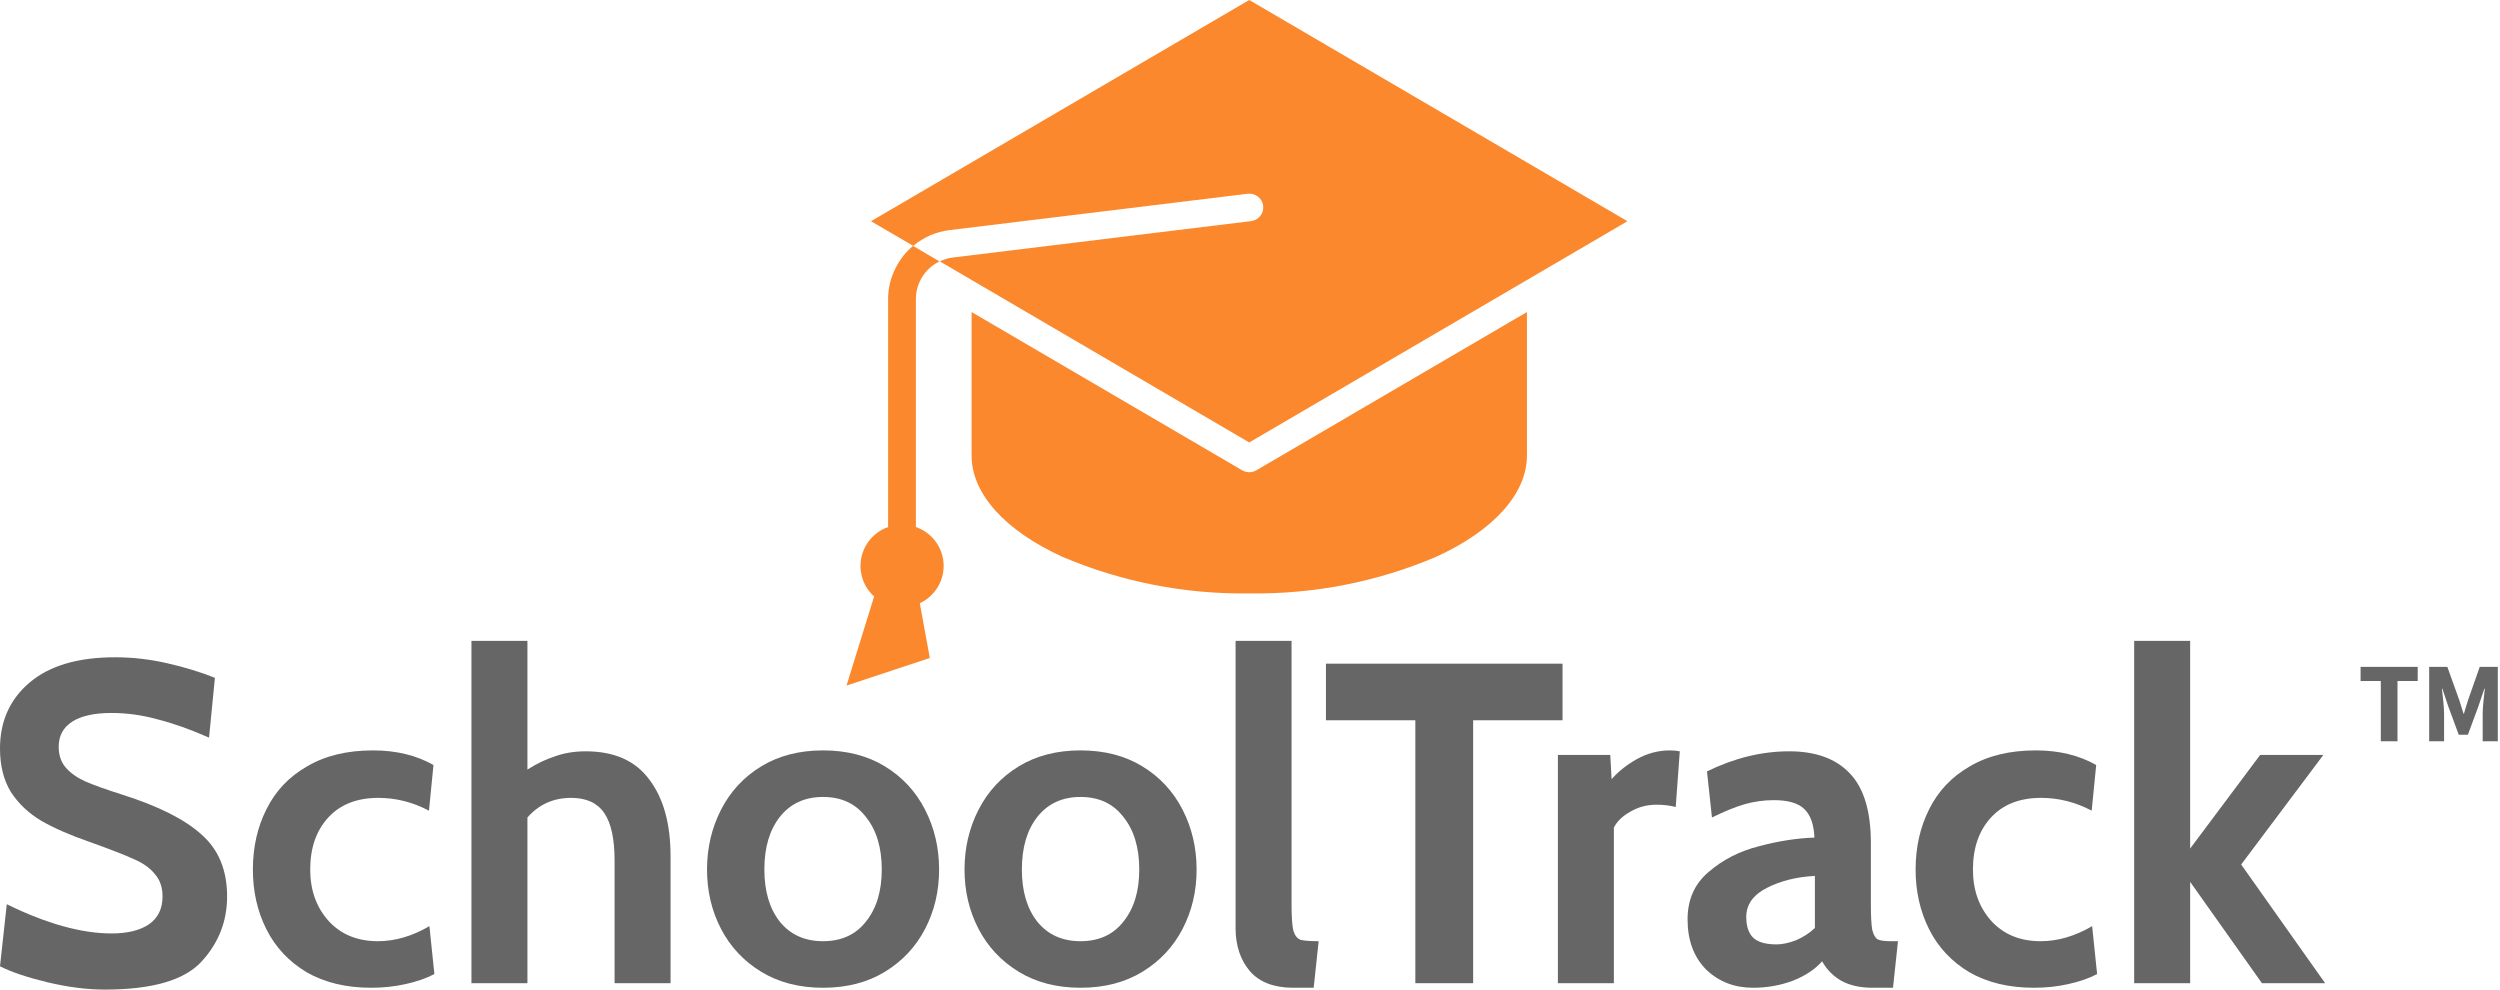
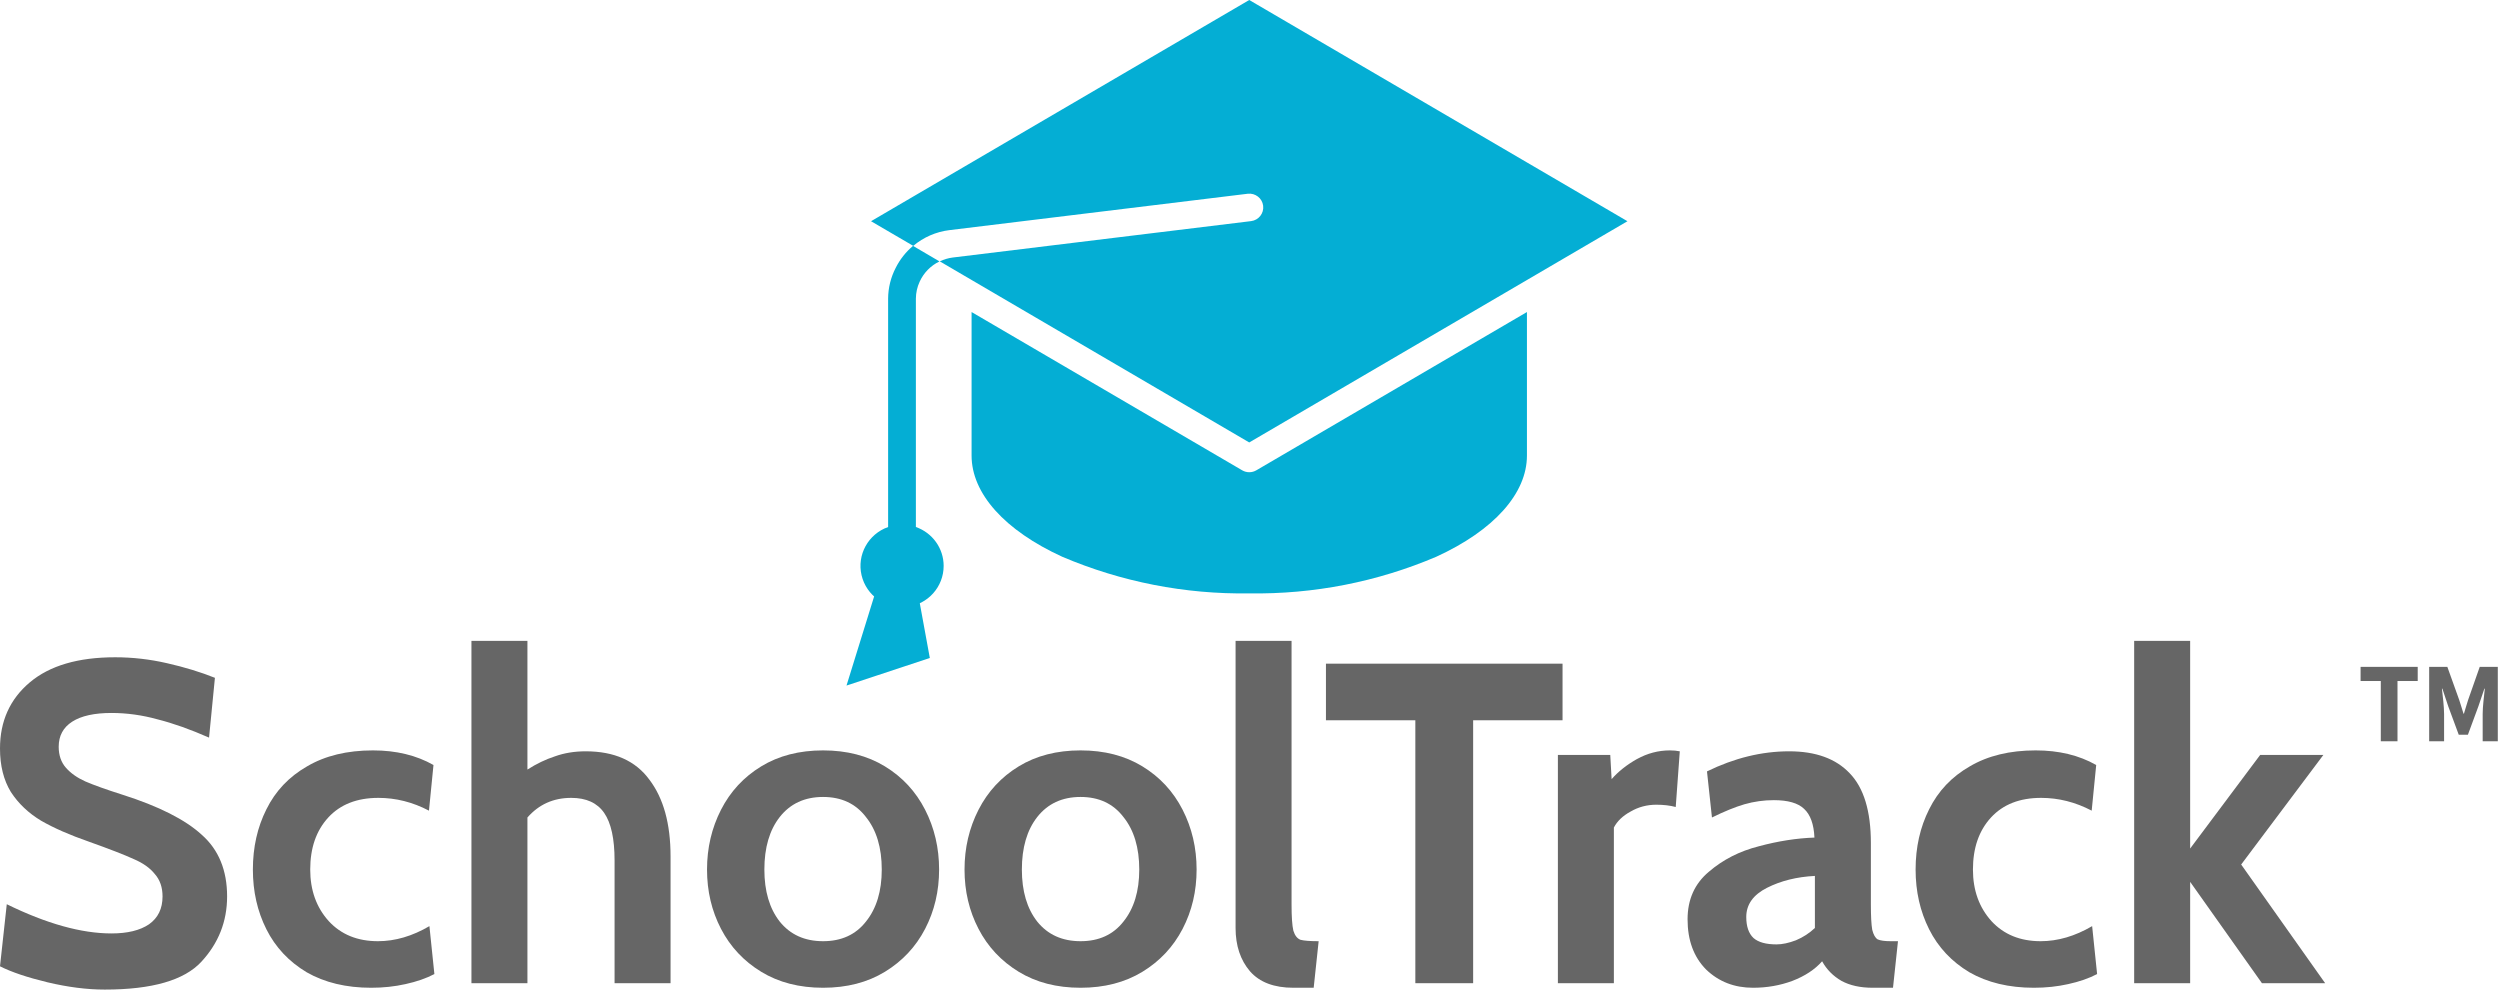
<svg xmlns="http://www.w3.org/2000/svg" width="1056" height="418" viewBox="0 0 1056 418" fill="none">
-   <path d="M367.928 93.444L385.757 103.855C390.078 100.216 395.378 97.907 401.003 97.21L527.018 81.841C530.234 81.449 533.16 83.718 533.555 86.91C533.951 90.106 531.666 93.011 528.447 93.404L402.434 108.776C400.539 109.02 398.694 109.572 396.979 110.41L527.679 186.89L687.434 93.444L527.679 0L367.928 93.444Z" fill="#FB882C" />
-   <path d="M524.709 198.663L410.394 131.805V192.42C410.394 208.449 424.352 224.032 448.686 235.17C473.628 245.789 500.549 251.063 527.687 250.645C554.823 251.066 581.744 245.792 606.685 235.17C631.023 224.032 644.98 208.449 644.98 192.42V131.805L530.668 198.663C528.83 199.738 526.548 199.738 524.709 198.663Z" fill="#FB882C" />
-   <path d="M392.754 277.933L381.025 213.887L357.566 289.578L392.754 277.933Z" fill="#FB882C" />
-   <path d="M398.598 239.008C398.587 231.628 393.885 225.058 386.869 222.613V126.113C386.886 123.663 387.424 121.243 388.452 119.014C390.142 115.259 393.111 112.217 396.84 110.42L385.66 103.864C382.622 106.423 380.137 109.57 378.361 113.11C376.274 117.132 375.171 121.587 375.14 126.113V222.613C366.726 225.59 361.901 234.357 363.926 242.994C365.953 251.631 374.183 257.383 383.055 256.362C391.926 255.344 398.615 247.876 398.598 239.008Z" fill="#FB882C" />
+   <path d="M367.928 93.444L385.757 103.855C390.078 100.216 395.378 97.907 401.003 97.21L527.018 81.841C530.234 81.449 533.16 83.718 533.555 86.91C533.951 90.106 531.666 93.011 528.447 93.404L402.434 108.776C400.539 109.02 398.694 109.572 396.979 110.41L527.679 186.89L687.434 93.444L527.679 0L367.928 93.444Z" fill="#04aed4" />
+   <path d="M524.709 198.663L410.394 131.805V192.42C410.394 208.449 424.352 224.032 448.686 235.17C473.628 245.789 500.549 251.063 527.687 250.645C554.823 251.066 581.744 245.792 606.685 235.17C631.023 224.032 644.98 208.449 644.98 192.42V131.805L530.668 198.663C528.83 199.738 526.548 199.738 524.709 198.663Z" fill="#04aed4" />
+   <path d="M392.754 277.933L381.025 213.887L357.566 289.578L392.754 277.933Z" fill="#04aed4" />
+   <path d="M398.598 239.008C398.587 231.628 393.885 225.058 386.869 222.613V126.113C386.886 123.663 387.424 121.243 388.452 119.014C390.142 115.259 393.111 112.217 396.84 110.42L385.66 103.864C382.622 106.423 380.137 109.57 378.361 113.11C376.274 117.132 375.171 121.587 375.14 126.113V222.613C366.726 225.59 361.901 234.357 363.926 242.994C365.953 251.631 374.183 257.383 383.055 256.362C391.926 255.344 398.615 247.876 398.598 239.008Z" fill="#04aed4" />
  <path d="M44.246 418C36.745 418 28.671 416.972 20.025 414.915C11.507 412.858 4.831 410.609 0 408.167L2.861 381.944C19.644 390.171 34.392 394.284 47.107 394.284C53.846 394.284 59.122 392.999 62.936 390.428C66.751 387.729 68.658 383.808 68.658 378.667C68.658 374.81 67.577 371.661 65.416 369.219C63.381 366.648 60.393 364.527 56.452 362.856C52.511 361.057 46.217 358.614 37.571 355.529C29.434 352.701 22.695 349.745 17.355 346.66C12.015 343.447 7.756 339.398 4.577 334.513C1.526 329.5 0 323.394 0 316.196C0 304.627 4.196 295.308 12.587 288.239C20.979 281.169 32.994 277.634 48.633 277.634C56.007 277.634 63.318 278.469 70.565 280.14C77.939 281.811 84.678 283.868 90.781 286.31L88.302 311.569C80.419 308.098 73.171 305.527 66.56 303.856C60.075 302.057 53.591 301.157 47.107 301.157C39.86 301.157 34.329 302.378 30.515 304.82C26.7 307.262 24.793 310.797 24.793 315.425C24.793 319.024 25.81 321.98 27.845 324.294C29.879 326.608 32.612 328.536 36.045 330.078C39.605 331.621 44.818 333.485 51.684 335.67C67.068 340.554 78.257 346.21 85.25 352.637C92.37 358.936 95.93 367.612 95.93 378.667C95.93 389.207 92.306 398.398 85.059 406.239C77.812 414.079 64.208 418 44.246 418Z" fill="#666666" />
  <path d="M156.783 417.229C146.23 417.229 137.14 415.044 129.511 410.673C122.01 406.174 116.352 400.133 112.537 392.549C108.723 384.965 106.816 376.546 106.816 367.291C106.816 357.907 108.723 349.424 112.537 341.84C116.352 334.127 122.073 328.086 129.702 323.716C137.33 319.217 146.612 316.967 157.546 316.967C167.336 316.967 175.855 319.024 183.102 323.137L181.195 342.418C174.329 338.819 167.209 337.02 159.835 337.02C150.808 337.02 143.751 339.783 138.665 345.31C133.58 350.838 131.037 358.164 131.037 367.291C131.037 376.032 133.643 383.294 138.856 389.078C144.069 394.734 150.998 397.562 159.644 397.562C166.891 397.562 174.139 395.441 181.386 391.199L183.484 411.444C180.051 413.244 175.982 414.658 171.278 415.686C166.701 416.715 161.869 417.229 156.783 417.229Z" fill="#666666" />
  <path d="M247.388 317.353C259.467 317.353 268.431 321.338 274.279 329.307C280.255 337.148 283.243 347.945 283.243 361.699V415.301H259.594V363.435C259.594 354.308 258.132 347.624 255.208 343.382C252.283 339.14 247.643 337.02 241.285 337.02C233.784 337.02 227.618 339.783 222.786 345.31V415.301H199.137V270.693H222.786V325.065C226.6 322.623 230.478 320.759 234.42 319.474C238.361 318.06 242.684 317.353 247.388 317.353Z" fill="#666666" />
  <path d="M347.663 417.229C337.619 417.229 328.91 414.979 321.535 410.48C314.161 405.981 308.503 399.94 304.561 392.356C300.62 384.772 298.649 376.417 298.649 367.291C298.649 358.164 300.62 349.745 304.561 342.033C308.503 334.32 314.161 328.215 321.535 323.716C328.91 319.217 337.619 316.967 347.663 316.967C357.708 316.967 366.417 319.217 373.791 323.716C381.166 328.215 386.824 334.32 390.765 342.033C394.707 349.745 396.677 358.164 396.677 367.291C396.677 376.417 394.707 384.772 390.765 392.356C386.824 399.94 381.166 405.981 373.791 410.48C366.417 414.979 357.708 417.229 347.663 417.229ZM347.663 397.562C355.419 397.562 361.458 394.798 365.781 389.271C370.231 383.744 372.456 376.417 372.456 367.291C372.456 358.036 370.231 350.645 365.781 345.118C361.458 339.462 355.419 336.634 347.663 336.634C339.908 336.634 333.805 339.462 329.355 345.118C325.032 350.645 322.87 358.036 322.87 367.291C322.87 376.417 325.032 383.744 329.355 389.271C333.805 394.798 339.908 397.562 347.663 397.562Z" fill="#666666" />
  <path d="M456.431 417.229C446.387 417.229 437.677 414.979 430.303 410.48C422.928 405.981 417.271 399.94 413.329 392.356C409.388 384.772 407.417 376.417 407.417 367.291C407.417 358.164 409.388 349.745 413.329 342.033C417.271 334.32 422.928 328.215 430.303 323.716C437.677 319.217 446.387 316.967 456.431 316.967C466.475 316.967 475.185 319.217 482.559 323.716C489.933 328.215 495.591 334.32 499.533 342.033C503.474 349.745 505.445 358.164 505.445 367.291C505.445 376.417 503.474 384.772 499.533 392.356C495.591 399.94 489.933 405.981 482.559 410.48C475.185 414.979 466.475 417.229 456.431 417.229ZM456.431 397.562C464.187 397.562 470.226 394.798 474.549 389.271C478.999 383.744 481.224 376.417 481.224 367.291C481.224 358.036 478.999 350.645 474.549 345.118C470.226 339.462 464.187 336.634 456.431 336.634C448.675 336.634 442.572 339.462 438.122 345.118C433.799 350.645 431.638 358.036 431.638 367.291C431.638 376.417 433.799 383.744 438.122 389.271C442.572 394.798 448.675 397.562 456.431 397.562Z" fill="#666666" />
  <path d="M546.318 417.229C538.181 417.229 532.078 414.915 528.009 410.288C523.94 405.532 521.906 399.426 521.906 391.971V270.693H545.555V382.137C545.555 387.279 545.809 390.942 546.318 393.127C546.953 395.184 547.971 396.469 549.369 396.984C550.895 397.369 553.438 397.562 556.998 397.562L554.9 417.229H546.318Z" fill="#666666" />
  <path d="M597.842 304.242H560.081V280.333H660.016V304.242H622.254V415.301H597.842V304.242Z" fill="#666666" />
  <path d="M658.052 318.895H680.175L680.747 329.114C683.544 325.901 687.104 323.073 691.427 320.631C695.877 318.188 700.518 316.967 705.35 316.967C706.875 316.967 708.274 317.096 709.545 317.353L707.829 340.876C705.413 340.233 702.679 339.912 699.628 339.912C695.687 339.912 692.063 340.876 688.757 342.804C685.452 344.603 683.099 346.853 681.701 349.552V415.301H658.052V318.895Z" fill="#666666" />
  <path d="M740.483 417.229C732.6 417.229 725.989 414.658 720.649 409.516C715.436 404.246 712.829 397.176 712.829 388.307C712.829 379.952 715.817 373.268 721.793 368.255C727.769 363.113 734.825 359.514 742.962 357.457C751.1 355.272 758.919 354.051 766.42 353.794C766.166 348.138 764.704 344.089 762.034 341.647C759.491 339.205 755.232 337.984 749.256 337.984C745.06 337.984 740.928 338.562 736.859 339.719C732.918 340.876 728.341 342.74 723.128 345.31L721.03 325.837C732.6 320.181 744.17 317.353 755.74 317.353C766.929 317.353 775.448 320.438 781.296 326.608C787.272 332.778 790.26 342.611 790.26 356.108V382.137C790.26 387.022 790.451 390.557 790.832 392.742C791.341 394.798 792.103 396.148 793.121 396.791C794.265 397.305 796.108 397.562 798.651 397.562H801.703L799.605 417.229H791.023C785.81 417.229 781.423 416.265 777.863 414.337C774.303 412.28 771.57 409.516 769.663 406.046C766.611 409.516 762.415 412.28 757.075 414.337C751.862 416.265 746.332 417.229 740.483 417.229ZM750.4 398.912C752.816 398.912 755.549 398.333 758.601 397.176C761.652 395.891 764.323 394.156 766.611 391.971V369.99C758.982 370.376 752.244 372.047 746.395 375.003C740.547 377.96 737.622 382.073 737.622 387.343C737.622 391.328 738.639 394.284 740.674 396.212C742.708 398.012 745.95 398.912 750.4 398.912Z" fill="#666666" />
  <path d="M859.117 417.229C848.564 417.229 839.474 415.044 831.845 410.673C824.343 406.174 818.686 400.133 814.871 392.549C811.057 384.965 809.15 376.546 809.15 367.291C809.15 357.907 811.057 349.424 814.871 341.84C818.686 334.127 824.407 328.086 832.036 323.716C839.664 319.217 848.946 316.967 859.88 316.967C869.67 316.967 878.189 319.024 885.436 323.137L883.529 342.418C876.663 338.819 869.543 337.02 862.169 337.02C853.141 337.02 846.085 339.783 840.999 345.31C835.914 350.838 833.371 358.164 833.371 367.291C833.371 376.032 835.977 383.294 841.19 389.078C846.403 394.734 853.332 397.562 861.978 397.562C869.225 397.562 876.472 395.441 883.72 391.199L885.818 411.444C882.385 413.244 878.316 414.658 873.612 415.686C869.034 416.715 864.203 417.229 859.117 417.229Z" fill="#666666" />
  <path d="M901.471 270.693H925.12V358.422L954.681 318.895H981.381L946.671 365.17L982.144 415.301H955.444L925.12 372.497V415.301H901.471V270.693Z" fill="#666666" />
  <path d="M1005.65 313.111H1012.7V287.66H1021.24V281.683H997.111V287.66H1005.65V313.111Z" fill="#666666" />
  <path d="M1026.08 313.111H1032.38V301.591C1032.38 298.506 1031.8 293.926 1031.47 290.89H1031.66L1034.14 298.361L1038.58 310.363H1042.44L1046.87 298.361L1049.4 290.89H1049.59C1049.26 293.926 1048.68 298.506 1048.68 301.591V313.111H1055.07V281.683H1047.44L1042.53 295.662C1041.91 297.493 1041.39 299.518 1040.77 301.446H1040.58C1039.96 299.518 1039.39 297.493 1038.77 295.662L1033.76 281.683H1026.08V313.111Z" fill="#666666" />
</svg>
